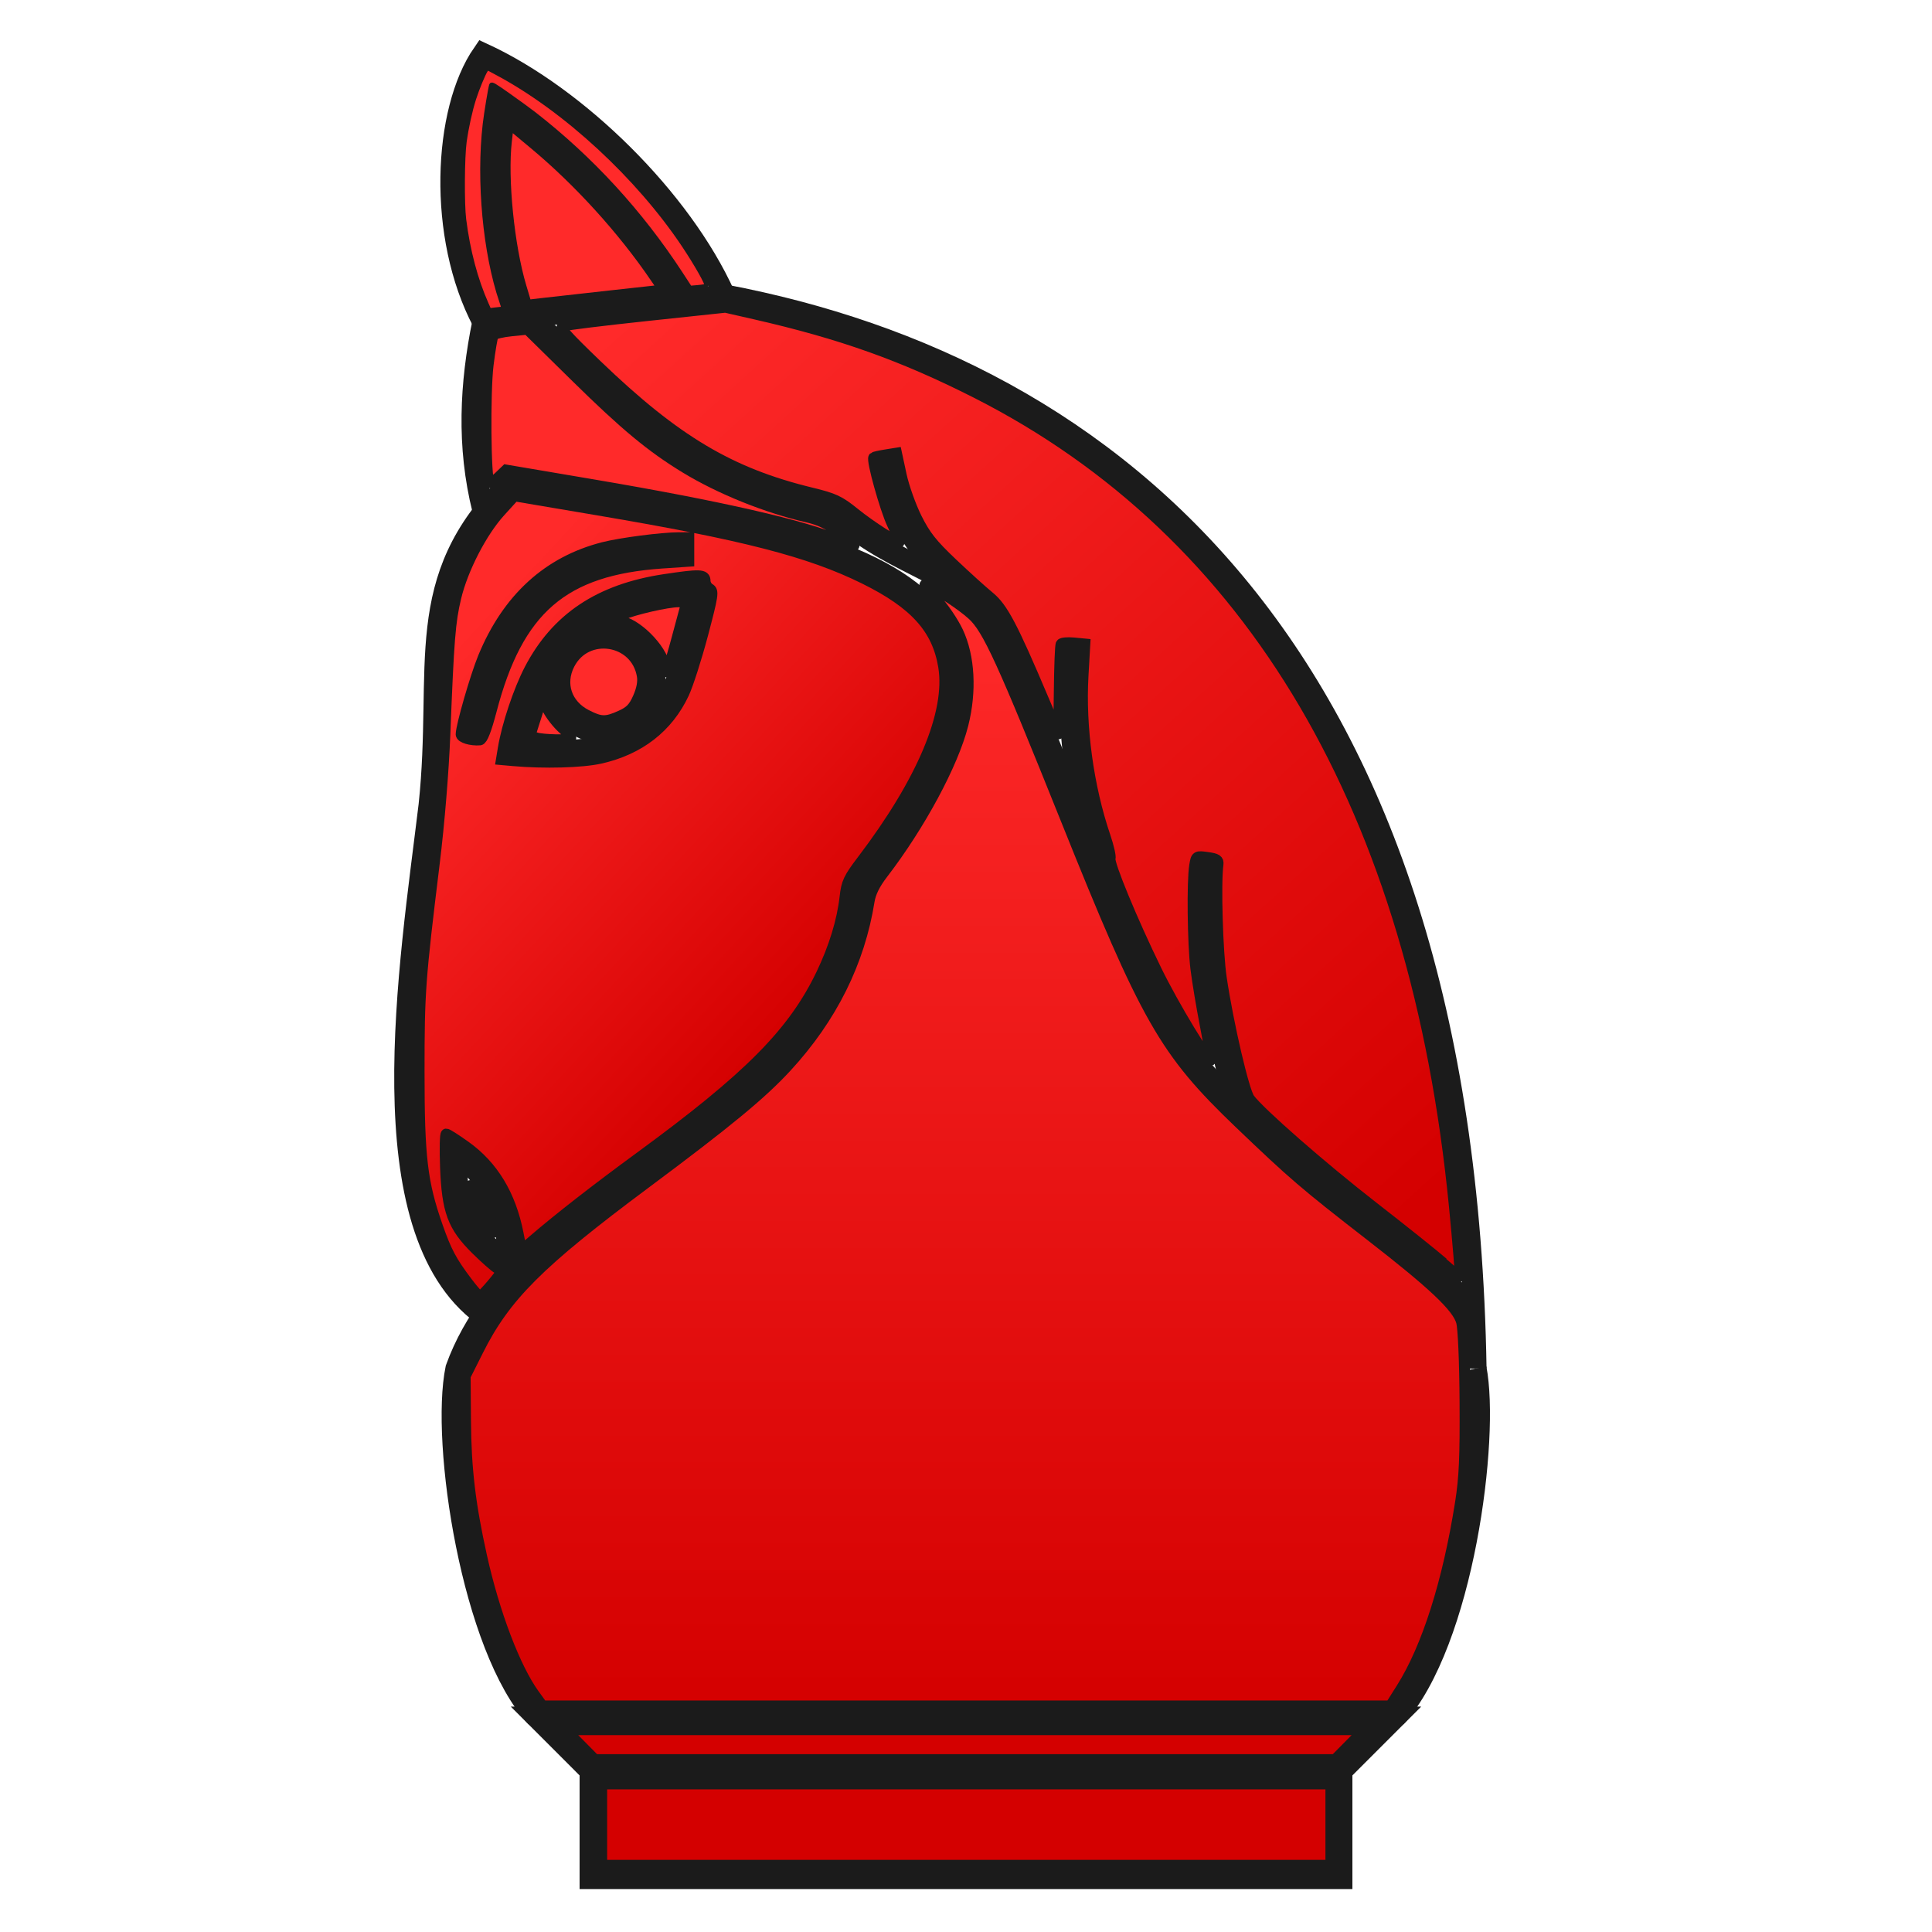
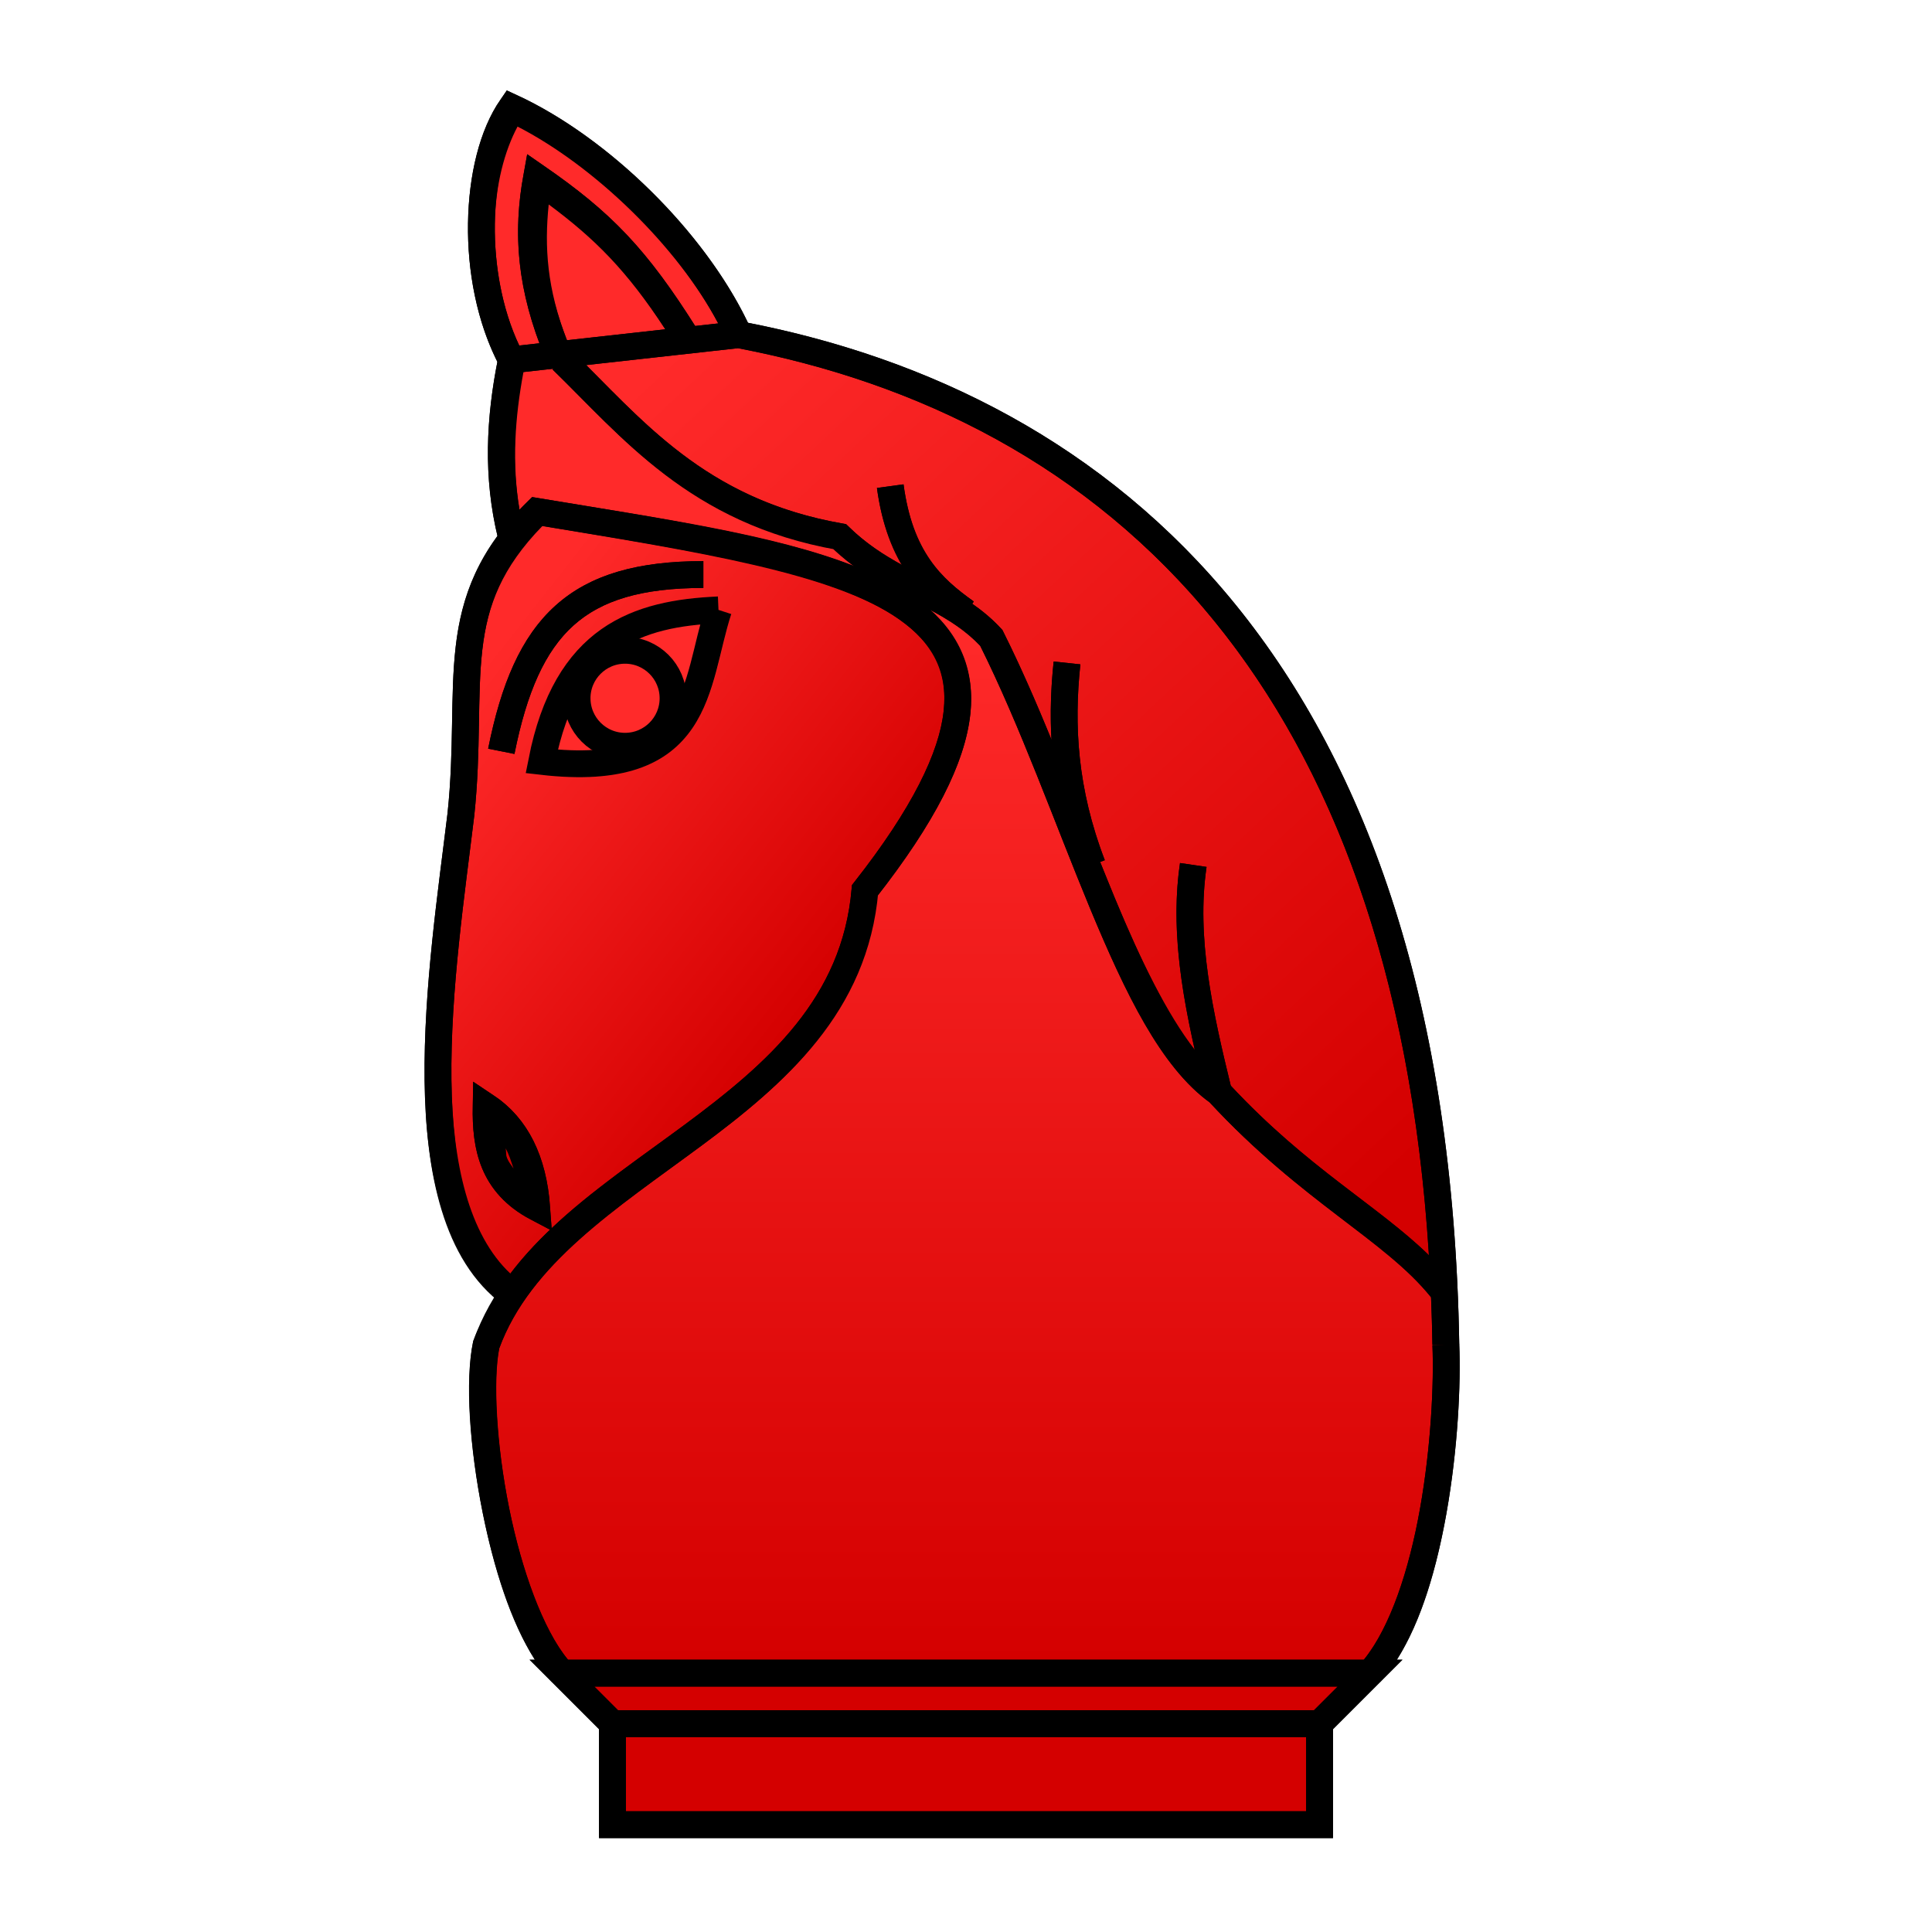
<svg xmlns="http://www.w3.org/2000/svg" xmlns:xlink="http://www.w3.org/1999/xlink" width="360" height="360" viewBox="0 0 95.25 95.25" version="1.1" id="svg8">
  <defs id="defs2">
-     <linearGradient id="linearGradient9766">
-       <stop style="stop-color:#ff2a2a;stop-opacity:1;" offset="0" id="stop9762" />
-       <stop style="stop-color:#d40000;stop-opacity:1" offset="1" id="stop9764" />
+     <linearGradient id="linearGradient1019">
+       <stop style="stop-color:#ff2a2a;stop-opacity:1" offset="0" id="stop1015" />
+       <stop style="stop-color:#d40000;stop-opacity:1" offset="1" id="stop1017" />
    </linearGradient>
-     <linearGradient id="linearGradient9758">
-       <stop style="stop-color:#ff2a2a;stop-opacity:1;" offset="0" id="stop9754" />
-       <stop style="stop-color:#d40000;stop-opacity:1" offset="1" id="stop9756" />
+     <linearGradient id="linearGradient1011">
+       <stop style="stop-color:#ff2a2a;stop-opacity:1" offset="0" id="stop1007" />
+       <stop style="stop-color:#d40000;stop-opacity:1" offset="1" id="stop1009" />
    </linearGradient>
-     <linearGradient id="linearGradient9750">
-       <stop style="stop-color:#ff2a2a;stop-opacity:1;" offset="0" id="stop9746" />
-       <stop style="stop-color:#d40000;stop-opacity:1" offset="1" id="stop9748" />
+     <linearGradient id="linearGradient1003">
+       <stop style="stop-color:#ff2a2a;stop-opacity:1" offset="0" id="stop999" />
+       <stop style="stop-color:#d40000;stop-opacity:1" offset="1" id="stop1001" />
    </linearGradient>
-     <linearGradient xlink:href="#linearGradient9750" id="linearGradient9752" x1="175" y1="110" x2="175" y2="320" gradientUnits="userSpaceOnUse" />
-     <linearGradient xlink:href="#linearGradient9758" id="linearGradient9760" x1="80" y1="125" x2="150" y2="190" gradientUnits="userSpaceOnUse" />
-     <linearGradient xlink:href="#linearGradient9766" id="linearGradient9768" x1="120" y1="55" x2="270" y2="220" gradientUnits="userSpaceOnUse" />
+     <linearGradient xlink:href="#linearGradient1003" id="linearGradient1005" x1="85" y1="130" x2="155" y2="185" gradientUnits="userSpaceOnUse" />
+     <linearGradient xlink:href="#linearGradient1011" id="linearGradient1013" x1="180" y1="115" x2="180" y2="310" gradientUnits="userSpaceOnUse" />
+     <linearGradient xlink:href="#linearGradient1019" id="linearGradient1021" x1="125" y1="65" x2="265" y2="215" gradientUnits="userSpaceOnUse" />
  </defs>
-   <g id="layer1" transform="translate(0,-201.75)">
-     <path style="fill:none;stroke:#1b1b1b;stroke-width:1.058;stroke-miterlimit:4;stroke-dasharray:none;stroke-opacity:1" d="m 29.104,294.354 h 37.042 l 10e-7,-5.292 H 29.104 Z" id="path360" />
-     <path style="fill:none;stroke:#1b1b1b;stroke-width:1.058;stroke-miterlimit:4;stroke-dasharray:none;stroke-opacity:1" d="m 29.104,289.062 -2.646,-2.646 h 42.333 l -2.646,2.646" id="path362" />
-     <path style="fill:none;stroke:#1b1b1b;stroke-width:1.058;stroke-miterlimit:4;stroke-dasharray:none;stroke-opacity:1" d="m 23.812,266.573 c -5.771,-4.25 -3.6,-17.22 -2.646,-25.135 0.726,-6.847 -0.916,-11.095 3.969,-15.875 16.517,2.743 29.489,4.202 17.198,19.844 -1.049,12.034 -16.404,14.287 -19.844,23.812 -0.75,3.639 0.794,13.787 3.969,17.198" id="path374" />
-     <path style="fill:none;stroke:#1b1b1b;stroke-width:1.058;stroke-miterlimit:4;stroke-dasharray:none;stroke-opacity:1" d="m 25.135,263.927 c -2.314,-1.221 -2.683,-3.187 -2.646,-5.292 1.591,1.059 2.469,2.827 2.646,5.292 z" id="path4074" />
-     <path style="fill:none;stroke:#1b1b1b;stroke-width:1.058;stroke-miterlimit:4;stroke-dasharray:none;stroke-opacity:1" d="m 23.283,238.13 c 1.323,-6.615 3.969,-9.26 10.583,-9.26" id="path4076" />
-     <path style="fill:none;stroke:#1b1b1b;stroke-width:1.058;stroke-miterlimit:4;stroke-dasharray:none;stroke-opacity:1" d="m 34.66,230.721 c -4.233,0.184 -7.976,1.407 -9.26,7.938 8.435,0.975 7.998,-4.057 9.26,-7.938" id="path4078" />
-     <path style="fill:none;stroke:#1b1b1b;stroke-width:1.058;stroke-miterlimit:4;stroke-dasharray:none;stroke-opacity:1" d="m 68.792,286.417 c 3.356,-3.733 4.626,-13.784 3.969,-17.198" id="path4080" />
-     <path style="fill:none;stroke:#1b1b1b;stroke-width:1.058;stroke-miterlimit:4;stroke-dasharray:none;stroke-opacity:1" id="path4084" d="m 27.252,235.351 a 2.514,2.514 0 0 1 2.513,-2.514 2.514,2.514 0 0 1 2.514,2.513 2.514,2.514 0 0 1 -2.513,2.514 2.514,2.514 0 0 1 -2.514,-2.513" />
-     <path style="fill:none;stroke:#1b1b1b;stroke-width:1.058;stroke-miterlimit:4;stroke-dasharray:none;stroke-opacity:1" d="m 23.812,226.885 c -0.788,-3.144 -0.619,-6.218 0,-9.26 l 11.906,-1.323 c 19.199,3.637 36.461,17.695 37.042,52.917" id="path4086" />
-     <path style="fill:none;stroke:#1b1b1b;stroke-width:1.058;stroke-miterlimit:4;stroke-dasharray:none;stroke-opacity:1" d="m 23.812,217.625 c -2.237,-4.237 -1.952,-10.406 0,-13.229 4.679,2.159 9.774,7.19 11.906,11.906" id="path4088" />
-     <path style="fill:none;stroke:#1b1b1b;stroke-width:1.058;stroke-miterlimit:4;stroke-dasharray:none;stroke-opacity:1" d="m 25.665,217.625 c -1.485,-3.548 -1.587,-7.938 -1.058,-10.848 3.44,2.381 6.35,5.292 8.996,9.525" id="path4088-3" />
-     <path style="fill:none;stroke:#1b1b1b;stroke-width:1.058;stroke-miterlimit:4;stroke-dasharray:none;stroke-opacity:1" d="m 26.458,217.625 c 3.632,3.529 7.05,7.933 14.552,9.26 2.699,2.628 5.751,2.925 7.938,5.292 4.338,8.659 7.236,20.52 11.906,23.812 4.951,5.356 9.353,7.195 11.906,10.583" id="path4127" />
-     <path style="fill:none;stroke:#1b1b1b;stroke-width:1.058;stroke-miterlimit:4;stroke-dasharray:none;stroke-opacity:1" d="m 60.854,255.99 c -0.982,-4.016 -1.893,-8.026 -1.323,-11.906" id="path4129" />
-     <path style="fill:none;stroke:#1b1b1b;stroke-width:1.058;stroke-miterlimit:4;stroke-dasharray:none;stroke-opacity:1" d="m 54.24,244.083 c -1.489,-3.882 -1.668,-7.321 -1.323,-10.583" id="path4131" />
-     <path style="fill:none;stroke:#1b1b1b;stroke-width:1.058;stroke-miterlimit:4;stroke-dasharray:none;stroke-opacity:1" d="m 47.625,230.854 c -1.799,-1.286 -3.459,-2.843 -3.969,-6.615" id="path4133" />
-     <path style="fill:url(#linearGradient9760);stroke:#1b1b1b;stroke-width:2.02;stroke-miterlimit:4;stroke-dasharray:none;stroke-opacity:1;fill-opacity:1" d="m 87.079,238.96 c -2.964,-3.927 -3.926,-5.733 -5.585,-10.48 -2.849,-8.154 -3.396,-12.796 -3.396,-28.789 0,-14.847 0.161,-17.052 2.834,-38.891 0.911,-7.439 1.697,-17.007 1.972,-23.991 0.698,-17.731 0.955,-20.952 2.036,-25.48 1.276,-5.344 4.82,-12.211 8.249,-15.984 l 2.675,-2.944 15.613,2.64 c 27.116,4.584 39.367,7.741 49.565,12.771 9.427,4.65 13.641,9.324 14.794,16.41 1.397,8.586 -3.963,21.351 -15.138,36.051 -2.567,3.376 -2.937,4.163 -3.245,6.906 -0.496,4.413 -2.014,9.378 -4.371,14.293 -5.251,10.952 -13.47,19.249 -33.821,34.143 -8.257,6.043 -15.102,11.378 -20.013,15.599 l -2.083,1.79 -0.617,-3.146 c -1.412,-7.195 -4.68,-12.598 -9.853,-16.289 -1.743,-1.244 -3.339,-2.262 -3.546,-2.262 -0.207,0 -0.269,2.784 -0.138,6.187 0.314,8.173 1.365,11.016 5.641,15.254 1.695,1.68 3.525,3.299 4.065,3.598 0.931,0.514 0.878,0.669 -0.991,2.904 -1.086,1.299 -2.125,2.361 -2.31,2.361 -0.185,0 -1.237,-1.193 -2.338,-2.652 z m 24.76,-97.661 c 7.267,-1.624 12.609,-5.766 15.565,-12.067 0.782,-1.667 2.376,-6.637 3.542,-11.045 1.925,-7.28 2.043,-8.058 1.279,-8.485 -0.462,-0.259 -0.841,-0.914 -0.841,-1.456 0,-1.217 -0.986,-1.249 -7.605,-0.251 -12.068,1.819 -20.122,7.195 -25.092,16.749 -2.036,3.913 -4.193,10.364 -4.91,14.685 l -0.351,2.116 2.186,0.195 c 5.752,0.514 12.815,0.322 16.228,-0.441 z M 91.518,132.478 C 96.472,113.474 104.924,106.175 123.428,104.919 l 4.924,-0.334 v -2.197 -2.197 l -1.894,0.004 c -3.168,0.007 -10.805,0.999 -14.016,1.82 -10.332,2.642 -17.858,9.521 -22.369,20.443 -1.467,3.553 -4.148,12.841 -4.148,14.373 0,0.621 1.842,1.172 3.488,1.044 0.465,-0.036 1.192,-1.903 2.103,-5.396 z" id="path9712" transform="matrix(0.2645833,0,0,0.2645833,0,201.75)" />
-     <path style="fill:#ff2a2a;stroke:#1b1b1b;stroke-width:2.02;stroke-miterlimit:4;stroke-dasharray:none;stroke-opacity:1" d="m 156.794,100.918 c -6.71,-2.938 -22.582,-6.57 -46.276,-10.587 l -16.219,-2.75 -1.403,1.344 c -0.772,0.739 -1.559,1.187 -1.751,0.996 -0.672,-0.672 -0.808,-16.826 -0.185,-21.916 0.339,-2.766 0.765,-5.258 0.948,-5.538 0.182,-0.28 1.689,-0.646 3.349,-0.813 l 3.017,-0.304 9.105,8.954 c 9.104,8.952 13.996,13.009 20.364,16.886 6.456,3.931 15.064,7.4 22.738,9.163 2.262,0.52 3.985,1.348 5.935,2.852 3.522,2.717 3.613,3.13 0.378,1.714 z" id="path9714" transform="matrix(0.2645833,0,0,0.2645833,0,201.75)" />
-     <path style="fill:url(#linearGradient9752);stroke:#1b1b1b;stroke-width:2.02;stroke-miterlimit:4;stroke-dasharray:none;stroke-opacity:1;fill-opacity:1" d="m 99.53,315.732 c -3.547,-4.896 -7.432,-15.111 -9.786,-25.731 -2.138,-9.647 -2.926,-16.275 -2.995,-25.201 l -0.065,-8.38 2.382,-4.752 c 5.079,-10.133 11.314,-16.368 31.138,-31.136 15.387,-11.463 21.677,-16.65 26.372,-21.749 8.401,-9.124 13.568,-19.505 15.385,-30.909 0.243,-1.526 1.062,-3.181 2.5,-5.051 6.961,-9.055 13.121,-20.494 14.968,-27.795 1.578,-6.241 1.229,-12.669 -0.939,-17.291 -0.886,-1.89 -2.796,-4.69 -4.277,-6.273 -1.611,-1.722 -2.274,-2.715 -1.666,-2.497 1.985,0.714 6.489,3.631 8.671,5.617 2.836,2.581 5.581,8.58 17.334,37.881 15.066,37.558 18.415,43.433 32.395,56.821 10.027,9.603 12.124,11.401 24.414,20.939 11.803,9.16 16.25,13.376 16.984,16.099 0.325,1.207 0.589,7.427 0.634,14.965 0.062,10.282 -0.108,14.078 -0.838,18.708 -2.342,14.843 -6.217,27.039 -10.995,34.605 l -2.069,3.275 H 180.081 101.085 Z" id="path9716" transform="matrix(0.2645833,0,0,0.2645833,0,201.75)" />
-     <path style="fill:url(#linearGradient9768);stroke:#1b1b1b;stroke-width:2.02;stroke-miterlimit:4;stroke-dasharray:none;stroke-opacity:1;fill-opacity:1" d="m 268.88,235.304 c -1.742,-1.509 -7.603,-6.193 -13.024,-10.408 -9.515,-7.399 -21.106,-17.541 -23.042,-20.161 -1.049,-1.419 -3.955,-13.892 -5.236,-22.469 -0.716,-4.797 -1.094,-17.743 -0.619,-21.202 0.113,-0.82 -0.239,-1.051 -1.959,-1.29 -2.081,-0.289 -2.099,-0.277 -2.394,1.504 -0.485,2.934 -0.349,14.628 0.225,19.233 0.293,2.354 1.084,7.107 1.758,10.561 0.674,3.455 1.139,6.367 1.035,6.471 -0.498,0.498 -6.886,-10.04 -10.181,-16.793 -4.498,-9.219 -8.92,-19.925 -8.588,-20.791 0.134,-0.35 -0.283,-2.184 -0.927,-4.077 -3.14,-9.231 -4.667,-20.365 -4.115,-30.004 l 0.336,-5.879 -2.085,-0.199 c -1.147,-0.109 -2.202,-0.011 -2.344,0.22 -0.142,0.23 -0.296,4.139 -0.341,8.686 -0.045,4.547 -0.112,8.231 -0.148,8.185 -0.036,-0.046 -1.366,-3.151 -2.954,-6.902 -5.644,-13.325 -7.463,-16.76 -9.944,-18.784 -1.256,-1.025 -4.366,-3.84 -6.911,-6.255 -3.756,-3.565 -5.002,-5.142 -6.623,-8.38 -1.098,-2.194 -2.39,-5.822 -2.872,-8.062 l -0.875,-4.074 -2.031,0.325 c -1.117,0.179 -2.109,0.403 -2.204,0.498 -0.434,0.434 2.105,9.547 3.455,12.401 0.827,1.749 1.437,3.247 1.355,3.329 -0.316,0.316 -5.329,-2.886 -8.396,-5.363 -2.837,-2.291 -3.792,-2.738 -8.081,-3.778 -15.103,-3.663 -25.299,-9.738 -39.902,-23.777 -6.055,-5.821 -7.102,-7.038 -6.313,-7.338 0.52,-0.198 7.536,-1.061 15.592,-1.918 l 14.647,-1.558 5.477,1.249 c 16.076,3.666 27.535,7.748 41.242,14.689 51.405,26.032 81.899,77.881 89.101,151.499 0.666,6.802 1.207,13.408 1.097,13.37 -0.023,-0.008 -1.467,-1.249 -3.209,-2.758 z" id="path9718" transform="matrix(0.2645833,0,0,0.2645833,0,201.75)" />
-     <path style="fill:#ff2a2a;stroke:#1b1b1b;stroke-width:2.02;stroke-miterlimit:4;stroke-dasharray:none;stroke-opacity:1" d="M 97.08,53.411 C 94.828,45.864 93.565,33.242 94.368,26.288 l 0.397,-3.445 4.798,3.999 c 8.331,6.943 16.53,15.976 22.59,24.886 l 1.563,2.298 -10.182,1.12 c -5.6,0.616 -11.36,1.26 -12.799,1.431 l -2.617,0.311 z" id="path9720" transform="matrix(0.2645833,0,0,0.2645833,0,201.75)" />
-     <path style="fill:#ff2a2a;stroke:#1b1b1b;stroke-width:0.714;stroke-miterlimit:4;stroke-dasharray:none;stroke-opacity:1" d="M 90.681,56.611 C 88.689,52.14 87.241,46.681 86.512,40.888 86.149,38.009 86.202,29.245 86.599,26.424 c 0.389,-2.762 1.059,-5.806 1.769,-8.036 0.579,-1.817 1.707,-4.55 2.169,-5.256 l 0.283,-0.431 2.005,1.077 c 12.557,6.744 26.086,19.255 34.57,31.969 2.325,3.484 4.448,7.24 4.216,7.458 -0.086,0.081 -0.799,0.202 -1.585,0.269 l -1.429,0.122 -1.73,-2.649 C 119.386,39.494 110.21,29.497 99.579,21.218 98.744,20.567 96.617,19.015 94.852,17.768 c -2.782,-1.965 -3.227,-2.223 -3.341,-1.94 -0.172,0.431 -0.969,5.25 -1.206,7.291 -1.231,10.633 0.032,24.125 3.095,33.08 0.398,1.164 0.412,1.296 0.141,1.31 -0.166,0.008 -0.76,0.072 -1.321,0.142 l -1.019,0.127 z" id="path9724" transform="matrix(0.2645833,0,0,0.2645833,0,201.75)" />
-     <path style="fill:#ff2a2a;stroke:#1b1b1b;stroke-width:2.02;stroke-miterlimit:4;stroke-dasharray:none;stroke-opacity:1" d="m 109.261,133.224 c -3.711,-1.903 -5.024,-5.806 -3.174,-9.434 3.18,-6.236 12.473,-4.758 13.596,2.162 0.183,1.13 -0.075,2.495 -0.767,4.06 -0.827,1.871 -1.491,2.561 -3.211,3.342 -2.798,1.27 -3.75,1.251 -6.443,-0.13 z" id="path9726" transform="matrix(0.2645833,0,0,0.2645833,0,201.75)" />
-     <path style="fill:#ff2a2a;stroke:#1b1b1b;stroke-width:2.02;stroke-miterlimit:4;stroke-dasharray:none;stroke-opacity:1" d="m 123.905,124.618 c -0.05,-2.949 -4.618,-7.976 -8.015,-8.821 l -1.849,-0.46 1.817,-0.784 c 2.314,-0.999 8.51,-2.416 10.565,-2.416 1.26,0 1.525,0.177 1.324,0.884 -0.138,0.486 -0.857,3.157 -1.597,5.935 -1.414,5.306 -2.216,7.33 -2.244,5.662 z" id="path9728" transform="matrix(0.2645833,0,0,0.2645833,0,201.75)" />
-     <path style="fill:#ff2a2a;stroke:#1b1b1b;stroke-width:2.02;stroke-miterlimit:4;stroke-dasharray:none;stroke-opacity:1" d="m 99.821,137.467 -1.088,-0.328 1.123,-3.536 1.123,-3.536 1.072,2.068 c 0.589,1.137 1.864,2.764 2.833,3.614 0.969,0.85 1.626,1.681 1.461,1.846 -0.39,0.39 -5.115,0.296 -6.523,-0.129 z" id="path9730" transform="matrix(0.2645833,0,0,0.2645833,0,201.75)" />
-     <path style="fill:#d40000;stroke:#1b1b1b;stroke-width:2.02;stroke-miterlimit:4;stroke-dasharray:none;stroke-opacity:1" d="m 90.399,228.212 c -1.334,-1.761 -3.209,-6.811 -2.713,-7.307 0.159,-0.159 0.758,0.474 1.331,1.409 1.218,1.987 3.188,7.035 2.87,7.354 -0.121,0.121 -0.79,-0.534 -1.488,-1.455 z" id="path9732" transform="matrix(0.2645833,0,0,0.2645833,0,201.75)" />
-     <path style="fill:#d40000;stroke:#1b1b1b;stroke-width:2.02;stroke-miterlimit:4;stroke-dasharray:none;stroke-opacity:1" d="m 108.08,325.09 -2.743,-2.778 h 74.464 74.464 l -2.743,2.778 -2.743,2.778 H 179.801 110.823 Z" id="path9734" transform="matrix(0.2645833,0,0,0.2645833,0,201.75)" />
-     <path style="fill:#d40000;stroke:#1b1b1b;stroke-width:2.02;stroke-miterlimit:4;stroke-dasharray:none;stroke-opacity:1" d="m 112.121,339.99 v -7.576 h 67.933 67.933 v 7.576 7.576 H 180.053 112.121 Z" id="path9736" transform="matrix(0.2645833,0,0,0.2645833,0,201.75)" />
+   <g id="layer2" style="display:inline">
+     <path style="color:#000000;font-style:normal;font-variant:normal;font-weight:normal;font-stretch:normal;font-size:medium;line-height:normal;font-family:sans-serif;font-variant-ligatures:normal;font-variant-position:normal;font-variant-caps:normal;font-variant-numeric:normal;font-variant-alternates:normal;font-feature-settings:normal;text-indent:0;text-align:start;text-decoration:none;text-decoration-line:none;text-decoration-style:solid;text-decoration-color:#000000;letter-spacing:normal;word-spacing:normal;text-transform:none;writing-mode:lr-tb;direction:ltr;text-orientation:mixed;dominant-baseline:auto;baseline-shift:baseline;text-anchor:start;white-space:normal;shape-padding:0;clip-rule:nonzero;display:inline;overflow:visible;visibility:visible;opacity:1;isolation:auto;mix-blend-mode:normal;color-interpolation:sRGB;color-interpolation-filters:linearRGB;solid-color:#000000;solid-opacity:1;vector-effect:none;fill:#000000;fill-opacity:1;fill-rule:nonzero;stroke:none;stroke-width:5;stroke-linecap:butt;stroke-linejoin:miter;stroke-miterlimit:4;stroke-dasharray:none;stroke-dashoffset:0;stroke-opacity:1;color-rendering:auto;image-rendering:auto;shape-rendering:auto;text-rendering:auto;enable-background:accumulate" d="m 94.436,16.854 -1.195,1.727 c -3.924,5.675 -5.899,14.036 -6.031,23.023 -0.128,8.692 1.536,17.967 5.475,25.82 -2.063,10.555 -2.622,21.376 0.02,32.459 -4.912,6.741 -6.971,13.534 -7.789,20.605 -1.076,9.304 -0.257,19.081 -1.521,31.01 -1.689,14.012 -4.488,32.666 -4.273,49.895 0.205,16.478 3.268,31.799 13.441,40.445 -1.557,2.555 -3.276,4.996 -4.324,7.898 l -0.061,0.17 -0.037,0.178 c -1.496,7.254 -0.673,19.501 1.824,31.889 2.047,10.152 5.146,20.228 9.693,27.291 h -0.982 l 4.189,4.191 0.01,0.01 8.74,8.74 v 20.293 H 180 248.387 v -20.293 l 8.77,-8.77 0.008,-0.008 4.162,-4.164 h -1.039 c 4.658,-7.297 7.446,-17.242 9.227,-27.225 2.149,-12.047 2.702,-24.104 2.398,-31.549 h -0.002 C 270.862,187.473 254.863,143.052 230.307,112.766 206.04,82.837 173.506,66.847 139.371,60.146 131.175,42.99 113.312,25.562 96.342,17.73 Z" id="path981" transform="scale(0.2645833)" />
+   </g>
+   <g id="layer3" style="display:inline">
+     <path style="color:#000000;font-style:normal;font-variant:normal;font-weight:normal;font-stretch:normal;font-size:medium;line-height:normal;font-family:sans-serif;font-variant-ligatures:normal;font-variant-position:normal;font-variant-caps:normal;font-variant-numeric:normal;font-variant-alternates:normal;font-feature-settings:normal;text-indent:0;text-align:start;text-decoration:none;text-decoration-line:none;text-decoration-style:solid;text-decoration-color:#000000;letter-spacing:normal;word-spacing:normal;text-transform:none;writing-mode:lr-tb;direction:ltr;text-orientation:mixed;dominant-baseline:auto;baseline-shift:baseline;text-anchor:start;white-space:normal;shape-padding:0;clip-rule:nonzero;display:inline;overflow:visible;visibility:visible;opacity:1;isolation:auto;mix-blend-mode:normal;color-interpolation:sRGB;color-interpolation-filters:linearRGB;solid-color:#000000;solid-opacity:1;vector-effect:none;fill:#ff2a2a;fill-opacity:1;fill-rule:nonzero;stroke:none;stroke-width:5;stroke-linecap:butt;stroke-linejoin:miter;stroke-miterlimit:4;stroke-dasharray:none;stroke-dashoffset:0;stroke-opacity:1;color-rendering:auto;image-rendering:auto;shape-rendering:auto;text-rendering:auto;enable-background:accumulate" d="m 96.438,23.586 c 14.321,7.359 29.763,22.293 37.393,36.68 l -4.303,0.477 C 120.328,46.188 113.55,39.343 101.42,30.945 l -3.189,-2.207 -0.693,3.816 c -1.797,9.885 -1.361,19.749 2.977,31.408 l -3.758,0.418 C 93.555,57.593 92.094,49.363 92.207,41.678 92.313,34.445 94.029,28.084 96.438,23.586 Z" id="path979" transform="scale(0.2645833)" />
+     <path style="color:#000000;font-style:normal;font-variant:normal;font-weight:normal;font-stretch:normal;font-size:medium;line-height:normal;font-family:sans-serif;font-variant-ligatures:normal;font-variant-position:normal;font-variant-caps:normal;font-variant-numeric:normal;font-variant-alternates:normal;font-feature-settings:normal;text-indent:0;text-align:start;text-decoration:none;text-decoration-line:none;text-decoration-style:solid;text-decoration-color:#000000;letter-spacing:normal;word-spacing:normal;text-transform:none;writing-mode:lr-tb;direction:ltr;text-orientation:mixed;dominant-baseline:auto;baseline-shift:baseline;text-anchor:start;white-space:normal;shape-padding:0;clip-rule:nonzero;display:inline;overflow:visible;visibility:visible;opacity:1;isolation:auto;mix-blend-mode:normal;color-interpolation:sRGB;color-interpolation-filters:linearRGB;solid-color:#000000;solid-opacity:1;vector-effect:none;fill:#ff2a2a;fill-opacity:1;fill-rule:nonzero;stroke:none;stroke-width:5;stroke-linecap:butt;stroke-linejoin:miter;stroke-miterlimit:4;stroke-dasharray:none;stroke-dashoffset:0;stroke-opacity:1;color-rendering:auto;image-rendering:auto;shape-rendering:auto;text-rendering:auto;enable-background:accumulate" d="m 102.246,38.098 c 8.597,6.394 14.491,12.242 21.715,23.264 l -18.314,2.033 c -3.726,-9.584 -4.223,-17.407 -3.4,-25.297 z" id="path977" transform="scale(0.2645833)" />
+     <path style="color:#000000;font-style:normal;font-variant:normal;font-weight:normal;font-stretch:normal;font-size:medium;line-height:normal;font-family:sans-serif;font-variant-ligatures:normal;font-variant-position:normal;font-variant-caps:normal;font-variant-numeric:normal;font-variant-alternates:normal;font-feature-settings:normal;text-indent:0;text-align:start;text-decoration:none;text-decoration-line:none;text-decoration-style:solid;text-decoration-color:#000000;letter-spacing:normal;word-spacing:normal;text-transform:none;writing-mode:lr-tb;direction:ltr;text-orientation:mixed;dominant-baseline:auto;baseline-shift:baseline;text-anchor:start;white-space:normal;shape-padding:0;clip-rule:nonzero;display:inline;overflow:visible;visibility:visible;opacity:1;isolation:auto;mix-blend-mode:normal;color-interpolation:sRGB;color-interpolation-filters:linearRGB;solid-color:#000000;solid-opacity:1;vector-effect:none;fill:url(#linearGradient1021);fill-opacity:1;fill-rule:nonzero;stroke:none;stroke-width:5;stroke-linecap:butt;stroke-linejoin:miter;stroke-miterlimit:4;stroke-dasharray:none;stroke-dashoffset:0;stroke-opacity:1;color-rendering:auto;image-rendering:auto;shape-rendering:auto;text-rendering:auto;enable-background:accumulate" d="m 137.48,64.887 c 33.592,6.419 65.286,21.846 88.943,51.023 21.54,26.566 36.494,64.628 39.836,117.984 -9.503,-9.293 -22.595,-16.245 -36.926,-31.604 -3.421,-14.036 -6.42,-27.776 -4.512,-40.754 l -4.945,-0.723 c -1.701,11.572 0.148,23.235 2.746,34.785 -5.171,-6.643 -10.107,-16.732 -14.875,-28.223 -0.916,-2.207 -1.83,-4.472 -2.746,-6.764 l 0.863,-0.33 c -5.143,-13.41 -5.753,-25.157 -4.555,-36.488 l -4.975,-0.531 c -0.499,4.713 -0.686,9.562 -0.4,14.582 -2.839,-6.924 -5.799,-13.758 -8.996,-20.141 l -0.156,-0.318 -0.242,-0.258 c -1.692,-1.832 -3.508,-3.325 -5.385,-4.625 l 0.299,-0.418 c -6.216,-4.444 -11.366,-9.039 -13.096,-21.834 l -4.953,0.67 c 0.815,6.029 2.51,10.66 4.697,14.359 -3.396,-1.86 -6.718,-3.987 -9.887,-7.072 l -0.555,-0.539 -0.752,-0.133 C 132.87,93.283 121.251,80.088 109.219,68.027 Z" id="path975" transform="scale(0.2645833)" />
+     <path style="color:#000000;font-style:normal;font-variant:normal;font-weight:normal;font-stretch:normal;font-size:medium;line-height:normal;font-family:sans-serif;font-variant-ligatures:normal;font-variant-position:normal;font-variant-caps:normal;font-variant-numeric:normal;font-variant-alternates:normal;font-feature-settings:normal;text-indent:0;text-align:start;text-decoration:none;text-decoration-line:none;text-decoration-style:solid;text-decoration-color:#000000;letter-spacing:normal;word-spacing:normal;text-transform:none;writing-mode:lr-tb;direction:ltr;text-orientation:mixed;dominant-baseline:auto;baseline-shift:baseline;text-anchor:start;white-space:normal;shape-padding:0;clip-rule:nonzero;display:inline;overflow:visible;visibility:visible;opacity:1;isolation:auto;mix-blend-mode:normal;color-interpolation:sRGB;color-interpolation-filters:linearRGB;solid-color:#000000;solid-opacity:1;vector-effect:none;fill:#ff2a2a;fill-opacity:1;fill-rule:nonzero;stroke:none;stroke-width:5;stroke-linecap:butt;stroke-linejoin:miter;stroke-miterlimit:4;stroke-dasharray:none;stroke-dashoffset:0;stroke-opacity:1;color-rendering:auto;image-rendering:auto;shape-rendering:auto;text-rendering:auto;enable-background:accumulate" d="m 103.105,68.705 -0.143,0.146 c 12.607,12.249 25.419,28.334 52.338,33.381 1.288,1.208 2.593,2.282 3.902,3.26 C 144.221,99.573 123.253,96.622 100.408,92.828 l -1.248,-0.207 -0.906,0.885 c -0.502,0.491 -0.979,0.984 -1.445,1.475 -1.446,-8.615 -0.862,-17.118 0.729,-25.656 z" id="path973" transform="scale(0.2645833)" />
+     <path style="color:#000000;font-style:normal;font-variant:normal;font-weight:normal;font-stretch:normal;font-size:medium;line-height:normal;font-family:sans-serif;font-variant-ligatures:normal;font-variant-position:normal;font-variant-caps:normal;font-variant-numeric:normal;font-variant-alternates:normal;font-feature-settings:normal;text-indent:0;text-align:start;text-decoration:none;text-decoration-line:none;text-decoration-style:solid;text-decoration-color:#000000;letter-spacing:normal;word-spacing:normal;text-transform:none;writing-mode:lr-tb;direction:ltr;text-orientation:mixed;dominant-baseline:auto;baseline-shift:baseline;text-anchor:start;white-space:normal;shape-padding:0;clip-rule:nonzero;display:inline;overflow:visible;visibility:visible;opacity:1;isolation:auto;mix-blend-mode:normal;color-interpolation:sRGB;color-interpolation-filters:linearRGB;solid-color:#000000;solid-opacity:1;vector-effect:none;fill:url(#linearGradient1005);fill-opacity:1;fill-rule:nonzero;stroke:none;stroke-width:5;stroke-linecap:butt;stroke-linejoin:miter;stroke-miterlimit:4;stroke-dasharray:none;stroke-dashoffset:0;stroke-opacity:1;color-rendering:auto;image-rendering:auto;shape-rendering:auto;text-rendering:auto;enable-background:accumulate" d="m 101.059,98.023 c 28.756,4.766 54.329,8.794 66.518,17.4 6.207,4.383 9.078,9.401 8.26,17.059 -0.818,7.657 -5.836,18.126 -16.623,31.854 l -0.465,0.59 -0.061,0.738 c -1.775,20.366 -15.559,32.396 -31.105,43.908 -8.425,6.239 -17.349,12.24 -24.801,19.285 l -0.291,-4.035 c -0.666,-9.273 -4.146,-16.485 -10.52,-20.729 l -3.801,-2.531 -0.082,4.57 c -0.068,3.902 0.219,7.877 1.764,11.596 1.545,3.719 4.428,7.082 8.984,9.486 l 3.648,1.922 c -2.689,2.566 -5.185,5.267 -7.383,8.176 -7.733,-7.266 -10.792,-20.539 -10.984,-35.986 -0.207,-16.648 2.54,-35.119 4.244,-49.26 l 0.008,-0.021 v -0.016 c 1.318,-12.429 0.512,-22.384 1.506,-30.975 0.954,-8.247 3.629,-15.277 11.184,-23.031 z" id="path971" transform="scale(0.2645833)" />
+     <path style="color:#000000;font-style:normal;font-variant:normal;font-weight:normal;font-stretch:normal;font-size:medium;line-height:normal;font-family:sans-serif;font-variant-ligatures:normal;font-variant-position:normal;font-variant-caps:normal;font-variant-numeric:normal;font-variant-alternates:normal;font-feature-settings:normal;text-indent:0;text-align:start;text-decoration:none;text-decoration-line:none;text-decoration-style:solid;text-decoration-color:#000000;letter-spacing:normal;word-spacing:normal;text-transform:none;writing-mode:lr-tb;direction:ltr;text-orientation:mixed;dominant-baseline:auto;baseline-shift:baseline;text-anchor:start;white-space:normal;shape-padding:0;clip-rule:nonzero;display:inline;overflow:visible;visibility:visible;opacity:1;isolation:auto;mix-blend-mode:normal;color-interpolation:sRGB;color-interpolation-filters:linearRGB;solid-color:#000000;solid-opacity:1;vector-effect:none;fill:url(#linearGradient1013);fill-opacity:1;fill-rule:nonzero;stroke:none;stroke-width:5;stroke-linecap:butt;stroke-linejoin:miter;stroke-miterlimit:4;stroke-dasharray:none;stroke-dashoffset:0;stroke-opacity:1;color-rendering:auto;image-rendering:auto;shape-rendering:auto;text-rendering:auto;enable-background:accumulate" d="m 173.352,113.664 c 3.483,1.875 6.608,3.856 9.299,6.705 7.524,15.111 13.912,33.109 20.477,48.928 6.56,15.808 13.11,29.475 22.238,36.078 17.35,18.717 32.645,25.653 41.287,36.363 0.118,2.924 0.212,5.88 0.262,8.893 l 2.5,-0.041 -2.5,0.1 c 0.284,6.967 -0.252,18.854 -2.324,30.473 -1.981,11.107 -5.497,21.98 -10.463,28.102 H 105.848 c -4.654,-5.629 -8.689,-16.904 -10.982,-28.279 -2.388,-11.848 -2.978,-23.972 -1.838,-29.713 5.79,-15.783 21.831,-26.051 37.529,-37.676 15.533,-11.503 30.592,-24.76 32.893,-46.633 10.806,-13.847 16.385,-24.793 17.363,-33.949 0.849,-7.945 -2.073,-14.447 -7.461,-19.35 z" id="path965" transform="scale(0.2645833)" />
+     <path style="color:#000000;font-style:normal;font-variant:normal;font-weight:normal;font-stretch:normal;font-size:medium;line-height:normal;font-family:sans-serif;font-variant-ligatures:normal;font-variant-position:normal;font-variant-caps:normal;font-variant-numeric:normal;font-variant-alternates:normal;font-feature-settings:normal;text-indent:0;text-align:start;text-decoration:none;text-decoration-line:none;text-decoration-style:solid;text-decoration-color:#000000;letter-spacing:normal;word-spacing:normal;text-transform:none;writing-mode:lr-tb;direction:ltr;text-orientation:mixed;dominant-baseline:auto;baseline-shift:baseline;text-anchor:start;white-space:normal;shape-padding:0;clip-rule:nonzero;display:inline;overflow:visible;visibility:visible;opacity:1;isolation:auto;mix-blend-mode:normal;color-interpolation:sRGB;color-interpolation-filters:linearRGB;solid-color:#000000;solid-opacity:1;vector-effect:none;fill:#d40000;fill-opacity:1;fill-rule:nonzero;stroke:none;stroke-width:5;stroke-linecap:butt;stroke-linejoin:miter;stroke-miterlimit:4;stroke-dasharray:none;stroke-dashoffset:0;stroke-opacity:1;color-rendering:auto;image-rendering:auto;shape-rendering:auto;text-rendering:auto;enable-background:accumulate" d="m 94.201,213.957 c 0.636,1.089 1.042,2.481 1.49,3.787 -0.406,-0.644 -0.934,-1.235 -1.225,-1.934 -0.22,-0.529 -0.105,-1.287 -0.266,-1.854 z" id="path957" transform="scale(0.2645833)" />
+     <path style="color:#000000;font-style:normal;font-variant:normal;font-weight:normal;font-stretch:normal;font-size:medium;line-height:normal;font-family:sans-serif;font-variant-ligatures:normal;font-variant-position:normal;font-variant-caps:normal;font-variant-numeric:normal;font-variant-alternates:normal;font-feature-settings:normal;text-indent:0;text-align:start;text-decoration:none;text-decoration-line:none;text-decoration-style:solid;text-decoration-color:#000000;letter-spacing:normal;word-spacing:normal;text-transform:none;writing-mode:lr-tb;direction:ltr;text-orientation:mixed;dominant-baseline:auto;baseline-shift:baseline;text-anchor:start;white-space:normal;shape-padding:0;clip-rule:nonzero;display:inline;overflow:visible;visibility:visible;opacity:1;isolation:auto;mix-blend-mode:normal;color-interpolation:sRGB;color-interpolation-filters:linearRGB;solid-color:#000000;solid-opacity:1;vector-effect:none;fill:#d40000;fill-opacity:1;fill-rule:nonzero;stroke:none;stroke-width:5;stroke-linecap:butt;stroke-linejoin:miter;stroke-miterlimit:4;stroke-dasharray:none;stroke-dashoffset:0;stroke-opacity:1;color-rendering:auto;image-rendering:auto;shape-rendering:auto;text-rendering:auto;enable-background:accumulate" d="m 110.742,314.262 h 138.516 l -4.416,4.414 H 180 115.158 Z" id="path955" transform="scale(0.2645833)" />
+     <path style="color:#000000;font-style:normal;font-variant:normal;font-weight:normal;font-stretch:normal;font-size:medium;line-height:normal;font-family:sans-serif;font-variant-ligatures:normal;font-variant-position:normal;font-variant-caps:normal;font-variant-numeric:normal;font-variant-alternates:normal;font-feature-settings:normal;text-indent:0;text-align:start;text-decoration:none;text-decoration-line:none;text-decoration-style:solid;text-decoration-color:#000000;letter-spacing:normal;word-spacing:normal;text-transform:none;writing-mode:lr-tb;direction:ltr;text-orientation:mixed;dominant-baseline:auto;baseline-shift:baseline;text-anchor:start;white-space:normal;shape-padding:0;clip-rule:nonzero;display:inline;overflow:visible;visibility:visible;opacity:1;isolation:auto;mix-blend-mode:normal;color-interpolation:sRGB;color-interpolation-filters:linearRGB;solid-color:#000000;solid-opacity:1;vector-effect:none;fill:#d40000;fill-opacity:1;fill-rule:nonzero;stroke:none;stroke-width:5;stroke-linecap:butt;stroke-linejoin:miter;stroke-miterlimit:4;stroke-dasharray:none;stroke-dashoffset:0;stroke-opacity:1;color-rendering:auto;image-rendering:auto;shape-rendering:auto;text-rendering:auto;enable-background:accumulate" d="M 116.619,323.674 H 180 243.381 V 337.5 H 180 116.619 Z" id="path888" transform="scale(0.2645833)" />
+     <path style="color:#000000;font-style:normal;font-variant:normal;font-weight:normal;font-stretch:normal;font-size:medium;line-height:normal;font-family:sans-serif;font-variant-ligatures:normal;font-variant-position:normal;font-variant-caps:normal;font-variant-numeric:normal;font-variant-alternates:normal;font-feature-settings:normal;text-indent:0;text-align:start;text-decoration:none;text-decoration-line:none;text-decoration-style:solid;text-decoration-color:#000000;letter-spacing:normal;word-spacing:normal;text-transform:none;writing-mode:lr-tb;direction:ltr;text-orientation:mixed;dominant-baseline:auto;baseline-shift:baseline;text-anchor:start;white-space:normal;shape-padding:0;clip-rule:nonzero;display:inline;overflow:visible;visibility:visible;opacity:1;isolation:auto;mix-blend-mode:normal;color-interpolation:sRGB;color-interpolation-filters:linearRGB;solid-color:#000000;solid-opacity:1;vector-effect:none;fill:#ff2a2a;fill-opacity:1;fill-rule:nonzero;stroke:none;stroke-width:5;stroke-linecap:butt;stroke-linejoin:miter;stroke-miterlimit:4;stroke-dasharray:none;stroke-dashoffset:0;stroke-opacity:1;color-rendering:auto;image-rendering:auto;shape-rendering:auto;text-rendering:auto;enable-background:accumulate" d="m 130.512,116.598 c -0.997,3.731 -1.821,7.441 -2.963,10.711 -1.034,-4.049 -4.236,-7.249 -8.287,-8.277 3.4,-1.371 7.212,-2.052 11.25,-2.434 z" id="path963" transform="scale(0.2645833)" />
+     <path style="color:#000000;font-style:normal;font-variant:normal;font-weight:normal;font-stretch:normal;font-size:medium;line-height:normal;font-family:sans-serif;font-variant-ligatures:normal;font-variant-position:normal;font-variant-caps:normal;font-variant-numeric:normal;font-variant-alternates:normal;font-feature-settings:normal;text-indent:0;text-align:start;text-decoration:none;text-decoration-line:none;text-decoration-style:solid;text-decoration-color:#000000;letter-spacing:normal;word-spacing:normal;text-transform:none;writing-mode:lr-tb;direction:ltr;text-orientation:mixed;dominant-baseline:auto;baseline-shift:baseline;text-anchor:start;white-space:normal;shape-padding:0;clip-rule:nonzero;display:inline;overflow:visible;visibility:visible;opacity:1;isolation:auto;mix-blend-mode:normal;color-interpolation:sRGB;color-interpolation-filters:linearRGB;solid-color:#000000;solid-opacity:1;vector-effect:none;fill:#ff2a2a;fill-opacity:1;fill-rule:nonzero;stroke:none;stroke-width:5;stroke-linecap:butt;stroke-linejoin:miter;stroke-miterlimit:4;stroke-dasharray:none;stroke-dashoffset:0;stroke-opacity:1;color-rendering:auto;image-rendering:auto;shape-rendering:auto;text-rendering:auto;enable-background:accumulate" d="m 116.471,123.676 c 3.587,-2.6e-4 6.437,2.851 6.438,6.438 4.7e-4,3.587 -2.851,6.445 -6.438,6.445 -3.587,7.2e-4 -6.442,-2.858 -6.443,-6.445 l -2.219,0.004 c 6.6e-4,-0.001 0.001,-0.003 0.002,-0.004 h 2.217 c 0,-3.587 2.857,-6.437 6.443,-6.438 z" id="path961" transform="scale(0.2645833)" />
+     <path style="color:#000000;font-style:normal;font-variant:normal;font-weight:normal;font-stretch:normal;font-size:medium;line-height:normal;font-family:sans-serif;font-variant-ligatures:normal;font-variant-position:normal;font-variant-caps:normal;font-variant-numeric:normal;font-variant-alternates:normal;font-feature-settings:normal;text-indent:0;text-align:start;text-decoration:none;text-decoration-line:none;text-decoration-style:solid;text-decoration-color:#000000;letter-spacing:normal;word-spacing:normal;text-transform:none;writing-mode:lr-tb;direction:ltr;text-orientation:mixed;dominant-baseline:auto;baseline-shift:baseline;text-anchor:start;white-space:normal;shape-padding:0;clip-rule:nonzero;display:inline;overflow:visible;visibility:visible;opacity:1;isolation:auto;mix-blend-mode:normal;color-interpolation:sRGB;color-interpolation-filters:linearRGB;solid-color:#000000;solid-opacity:1;vector-effect:none;fill:#ff2a2a;fill-opacity:1;fill-rule:nonzero;stroke:none;stroke-width:5;stroke-linecap:butt;stroke-linejoin:miter;stroke-miterlimit:4;stroke-dasharray:none;stroke-dashoffset:0;stroke-opacity:1;color-rendering:auto;image-rendering:auto;shape-rendering:auto;text-rendering:auto;enable-background:accumulate" d="m 105.939,134.574 c 0.823,1.927 2.168,3.578 3.846,4.795 -1.677,0.005 -3.465,-0.053 -5.303,-0.146 0.439,-1.669 0.934,-3.194 1.457,-4.648 z" id="path959" transform="scale(0.2645833)" />
+     <path style="color:#000000;font-style:normal;font-variant:normal;font-weight:normal;font-stretch:normal;font-size:medium;line-height:normal;font-family:sans-serif;font-variant-ligatures:normal;font-variant-position:normal;font-variant-caps:normal;font-variant-numeric:normal;font-variant-alternates:normal;font-feature-settings:normal;text-indent:0;text-align:start;text-decoration:none;text-decoration-line:none;text-decoration-style:solid;text-decoration-color:#000000;letter-spacing:normal;word-spacing:normal;text-transform:none;writing-mode:lr-tb;direction:ltr;text-orientation:mixed;dominant-baseline:auto;baseline-shift:baseline;text-anchor:start;white-space:normal;shape-padding:0;clip-rule:nonzero;display:inline;overflow:visible;visibility:visible;opacity:1;isolation:auto;mix-blend-mode:normal;color-interpolation:sRGB;color-interpolation-filters:linearRGB;solid-color:#000000;solid-opacity:1;vector-effect:none;fill:#ff2a2a;fill-opacity:1;fill-rule:nonzero;stroke:none;stroke-width:5;stroke-linecap:butt;stroke-linejoin:miter;stroke-miterlimit:4;stroke-dasharray:none;stroke-dashoffset:0;stroke-opacity:1;color-rendering:auto;image-rendering:auto;shape-rendering:auto;text-rendering:auto;enable-background:accumulate" d="m 133.775,111.148 c -7.737,0.336 -15.368,1.617 -21.74,6.105 -6.372,4.489 -11.18,12.109 -13.547,24.146 l -0.523,2.65 2.687,0.309 c 7.742,0.895 13.637,0.448 18.262,-1.121 4.625,-1.569 7.909,-4.332 10.129,-7.596 4.441,-6.528 5.097,-14.704 7.219,-21.223 l -2.383,-0.775 z" id="path967" transform="scale(0.2645833)" />
+   </g>
+   <g id="layer1" transform="translate(0,-201.75)" style="display:inline">
+     <path style="fill:none;stroke:#000000;stroke-width:1.323;stroke-miterlimit:4;stroke-dasharray:none;stroke-opacity:1" d="m 30.194,286.728 -2.49,-2.49 h 39.843 l -2.49,2.49" id="path362" />
+     <path style="fill:none;stroke:#000000;stroke-width:1.323;stroke-miterlimit:4;stroke-dasharray:none;stroke-opacity:1" d="m 25.213,265.561 c -5.432,-4 -3.388,-16.207 -2.49,-23.657 0.683,-6.445 -0.862,-10.442 3.735,-14.941 15.546,2.581 27.754,3.955 16.186,18.676 -0.987,11.326 -15.439,13.447 -18.676,22.412 -0.706,3.424 0.747,12.976 3.735,16.186" id="path374" />
+     <path style="fill:none;stroke:#000000;stroke-width:1.323;stroke-miterlimit:4;stroke-dasharray:none;stroke-opacity:1" d="m 26.458,261.281 c -2.178,-1.149 -2.525,-3 -2.49,-4.98 1.497,0.997 2.324,2.66 2.49,4.98 z" id="path4074" />
+     <path style="fill:none;stroke:#000000;stroke-width:1.323;stroke-miterlimit:4;stroke-dasharray:none;stroke-opacity:1" d="m 24.715,238.791 c 1.245,-6.225 3.735,-8.716 9.961,-8.716" id="path4076" />
+     <path style="fill:none;stroke:#000000;stroke-width:1.323;stroke-miterlimit:4;stroke-dasharray:none;stroke-opacity:1" d="m 35.423,231.818 c -3.984,0.173 -7.507,1.324 -8.716,7.471 7.939,0.918 7.527,-3.818 8.716,-7.471" id="path4078" />
+     <path style="fill:none;stroke:#000000;stroke-width:1.323;stroke-miterlimit:4;stroke-dasharray:none;stroke-opacity:1" d="m 67.547,284.238 c 3.159,-3.514 3.891,-12.373 3.735,-16.186" id="path4080" />
+     <path style="fill:none;stroke:#000000;stroke-width:1.323;stroke-miterlimit:4;stroke-dasharray:none;stroke-opacity:1" id="path4084" d="m 28.45,236.176 a 2.366,2.366 0 0 1 2.366,-2.366 2.366,2.366 0 0 1 2.366,2.365 2.366,2.366 0 0 1 -2.365,2.366 2.366,2.366 0 0 1 -2.366,-2.365" />
+     <path style="fill:none;stroke:#000000;stroke-width:1.323;stroke-miterlimit:4;stroke-dasharray:none;stroke-opacity:1" d="m 25.213,228.208 c -0.742,-2.959 -0.582,-5.852 0,-8.716 l 11.206,-1.245 c 18.07,3.423 34.316,16.654 34.863,49.804" id="path4086" />
+     <path style="fill:none;stroke:#000000;stroke-width:1.323;stroke-miterlimit:4;stroke-dasharray:none;stroke-opacity:1" d="m 25.213,219.493 c -2.106,-3.987 -1.837,-9.794 0,-12.451 4.404,2.032 9.199,6.767 11.206,11.206" id="path4088" />
+     <path style="fill:none;stroke:#000000;stroke-width:1.323;stroke-miterlimit:4;stroke-dasharray:none;stroke-opacity:1" d="m 27.517,219.212 c -1.398,-3.34 -1.556,-5.992 -1.058,-8.731 3.237,2.241 4.918,3.953 7.408,7.938" id="path4088-3" />
+     <path style="fill:none;stroke:#000000;stroke-width:1.323;stroke-miterlimit:4;stroke-dasharray:none;stroke-opacity:1" d="m 27.703,219.493 c 3.419,3.321 6.635,7.466 13.696,8.716 2.54,2.474 5.413,2.753 7.471,4.98 4.082,8.15 6.81,19.313 11.206,22.412 4.66,5.041 8.803,6.771 11.206,9.961" id="path4127" />
+     <path style="fill:none;stroke:#000000;stroke-width:1.323;stroke-miterlimit:4;stroke-dasharray:none;stroke-opacity:1" d="m 60.076,255.6 c -0.924,-3.78 -1.782,-7.554 -1.245,-11.206" id="path4129" />
+     <path style="fill:none;stroke:#000000;stroke-width:1.323;stroke-miterlimit:4;stroke-dasharray:none;stroke-opacity:1" d="m 53.85,244.395 c -1.401,-3.654 -1.57,-6.891 -1.245,-9.961" id="path4131" />
+     <path style="fill:none;stroke:#000000;stroke-width:1.323;stroke-miterlimit:4;stroke-dasharray:none;stroke-opacity:1" d="m 47.625,231.944 c -1.694,-1.211 -3.255,-2.675 -3.735,-6.226" id="path4133" />
+     <path style="fill:none;stroke:#000000;stroke-width:1.323;stroke-miterlimit:4;stroke-dasharray:none;stroke-opacity:1" d="M 47.625,291.708 H 30.194 v -4.98 H 47.625" id="path1764" />
+     <path style="fill:none;stroke:#000000;stroke-width:1.323;stroke-miterlimit:4;stroke-dasharray:none;stroke-opacity:1" d="m 47.625,286.728 h 17.431 v 4.98 H 47.625" id="path1766" />
+     <path style="color:#000000;font-style:normal;font-variant:normal;font-weight:normal;font-stretch:normal;font-size:medium;line-height:normal;font-family:sans-serif;font-variant-ligatures:normal;font-variant-position:normal;font-variant-caps:normal;font-variant-numeric:normal;font-variant-alternates:normal;font-feature-settings:normal;text-indent:0;text-align:start;text-decoration:none;text-decoration-line:none;text-decoration-style:solid;text-decoration-color:#000000;letter-spacing:normal;word-spacing:normal;text-transform:none;writing-mode:lr-tb;direction:ltr;text-orientation:mixed;dominant-baseline:auto;baseline-shift:baseline;text-anchor:start;white-space:normal;shape-padding:0;clip-rule:nonzero;display:inline;overflow:visible;visibility:visible;opacity:1;isolation:auto;mix-blend-mode:normal;color-interpolation:sRGB;color-interpolation-filters:linearRGB;solid-color:#000000;solid-opacity:1;vector-effect:none;fill:#000000;fill-opacity:1;fill-rule:nonzero;stroke:none;stroke-width:5;stroke-linecap:butt;stroke-linejoin:miter;stroke-miterlimit:4;stroke-dasharray:none;stroke-dashoffset:0;stroke-opacity:1;color-rendering:auto;image-rendering:auto;shape-rendering:auto;text-rendering:auto;enable-background:accumulate" d="m 131.059,104.557 c -12.098,0 -21.086,2.467 -27.557,8.291 -6.471,5.824 -10.14,14.646 -12.543,26.662 l 4.902,0.975 c 2.303,-11.513 5.691,-19.159 10.984,-23.924 5.294,-4.764 12.782,-7.006 24.213,-7.006 z" transform="matrix(0.2645833,0,0,0.2645833,0,201.75)" id="path969" />
  </g>
</svg>
